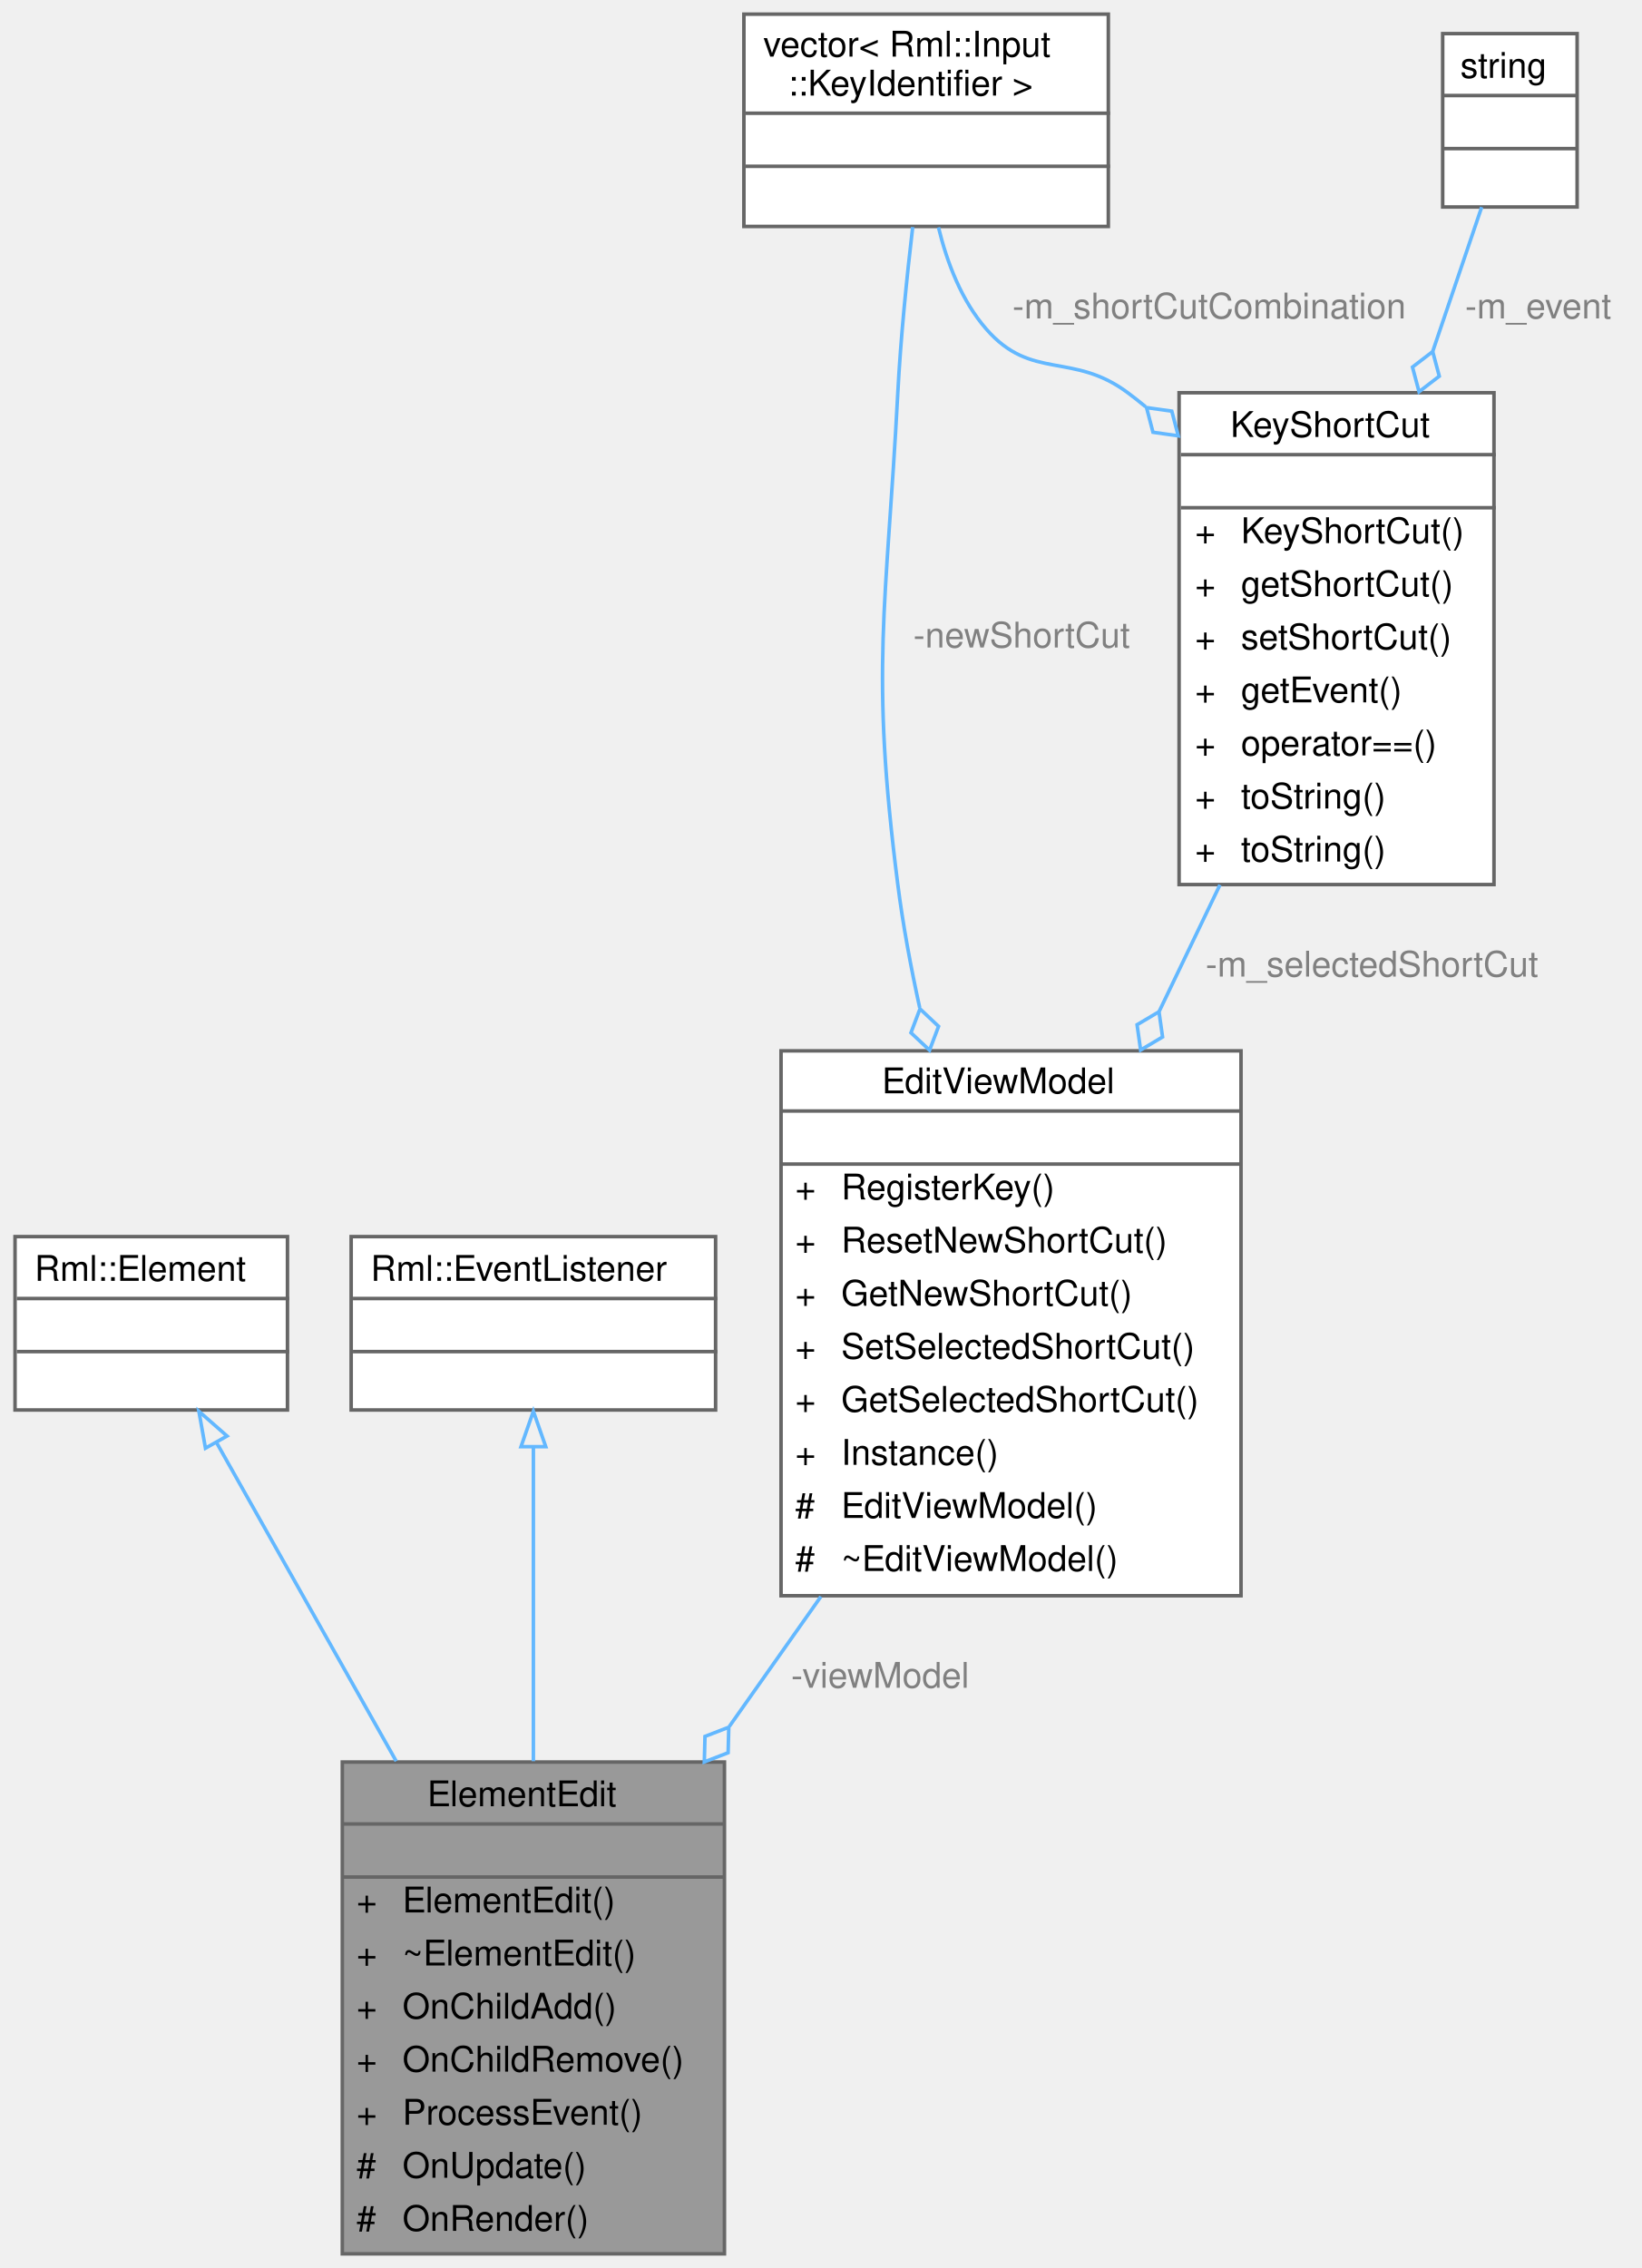
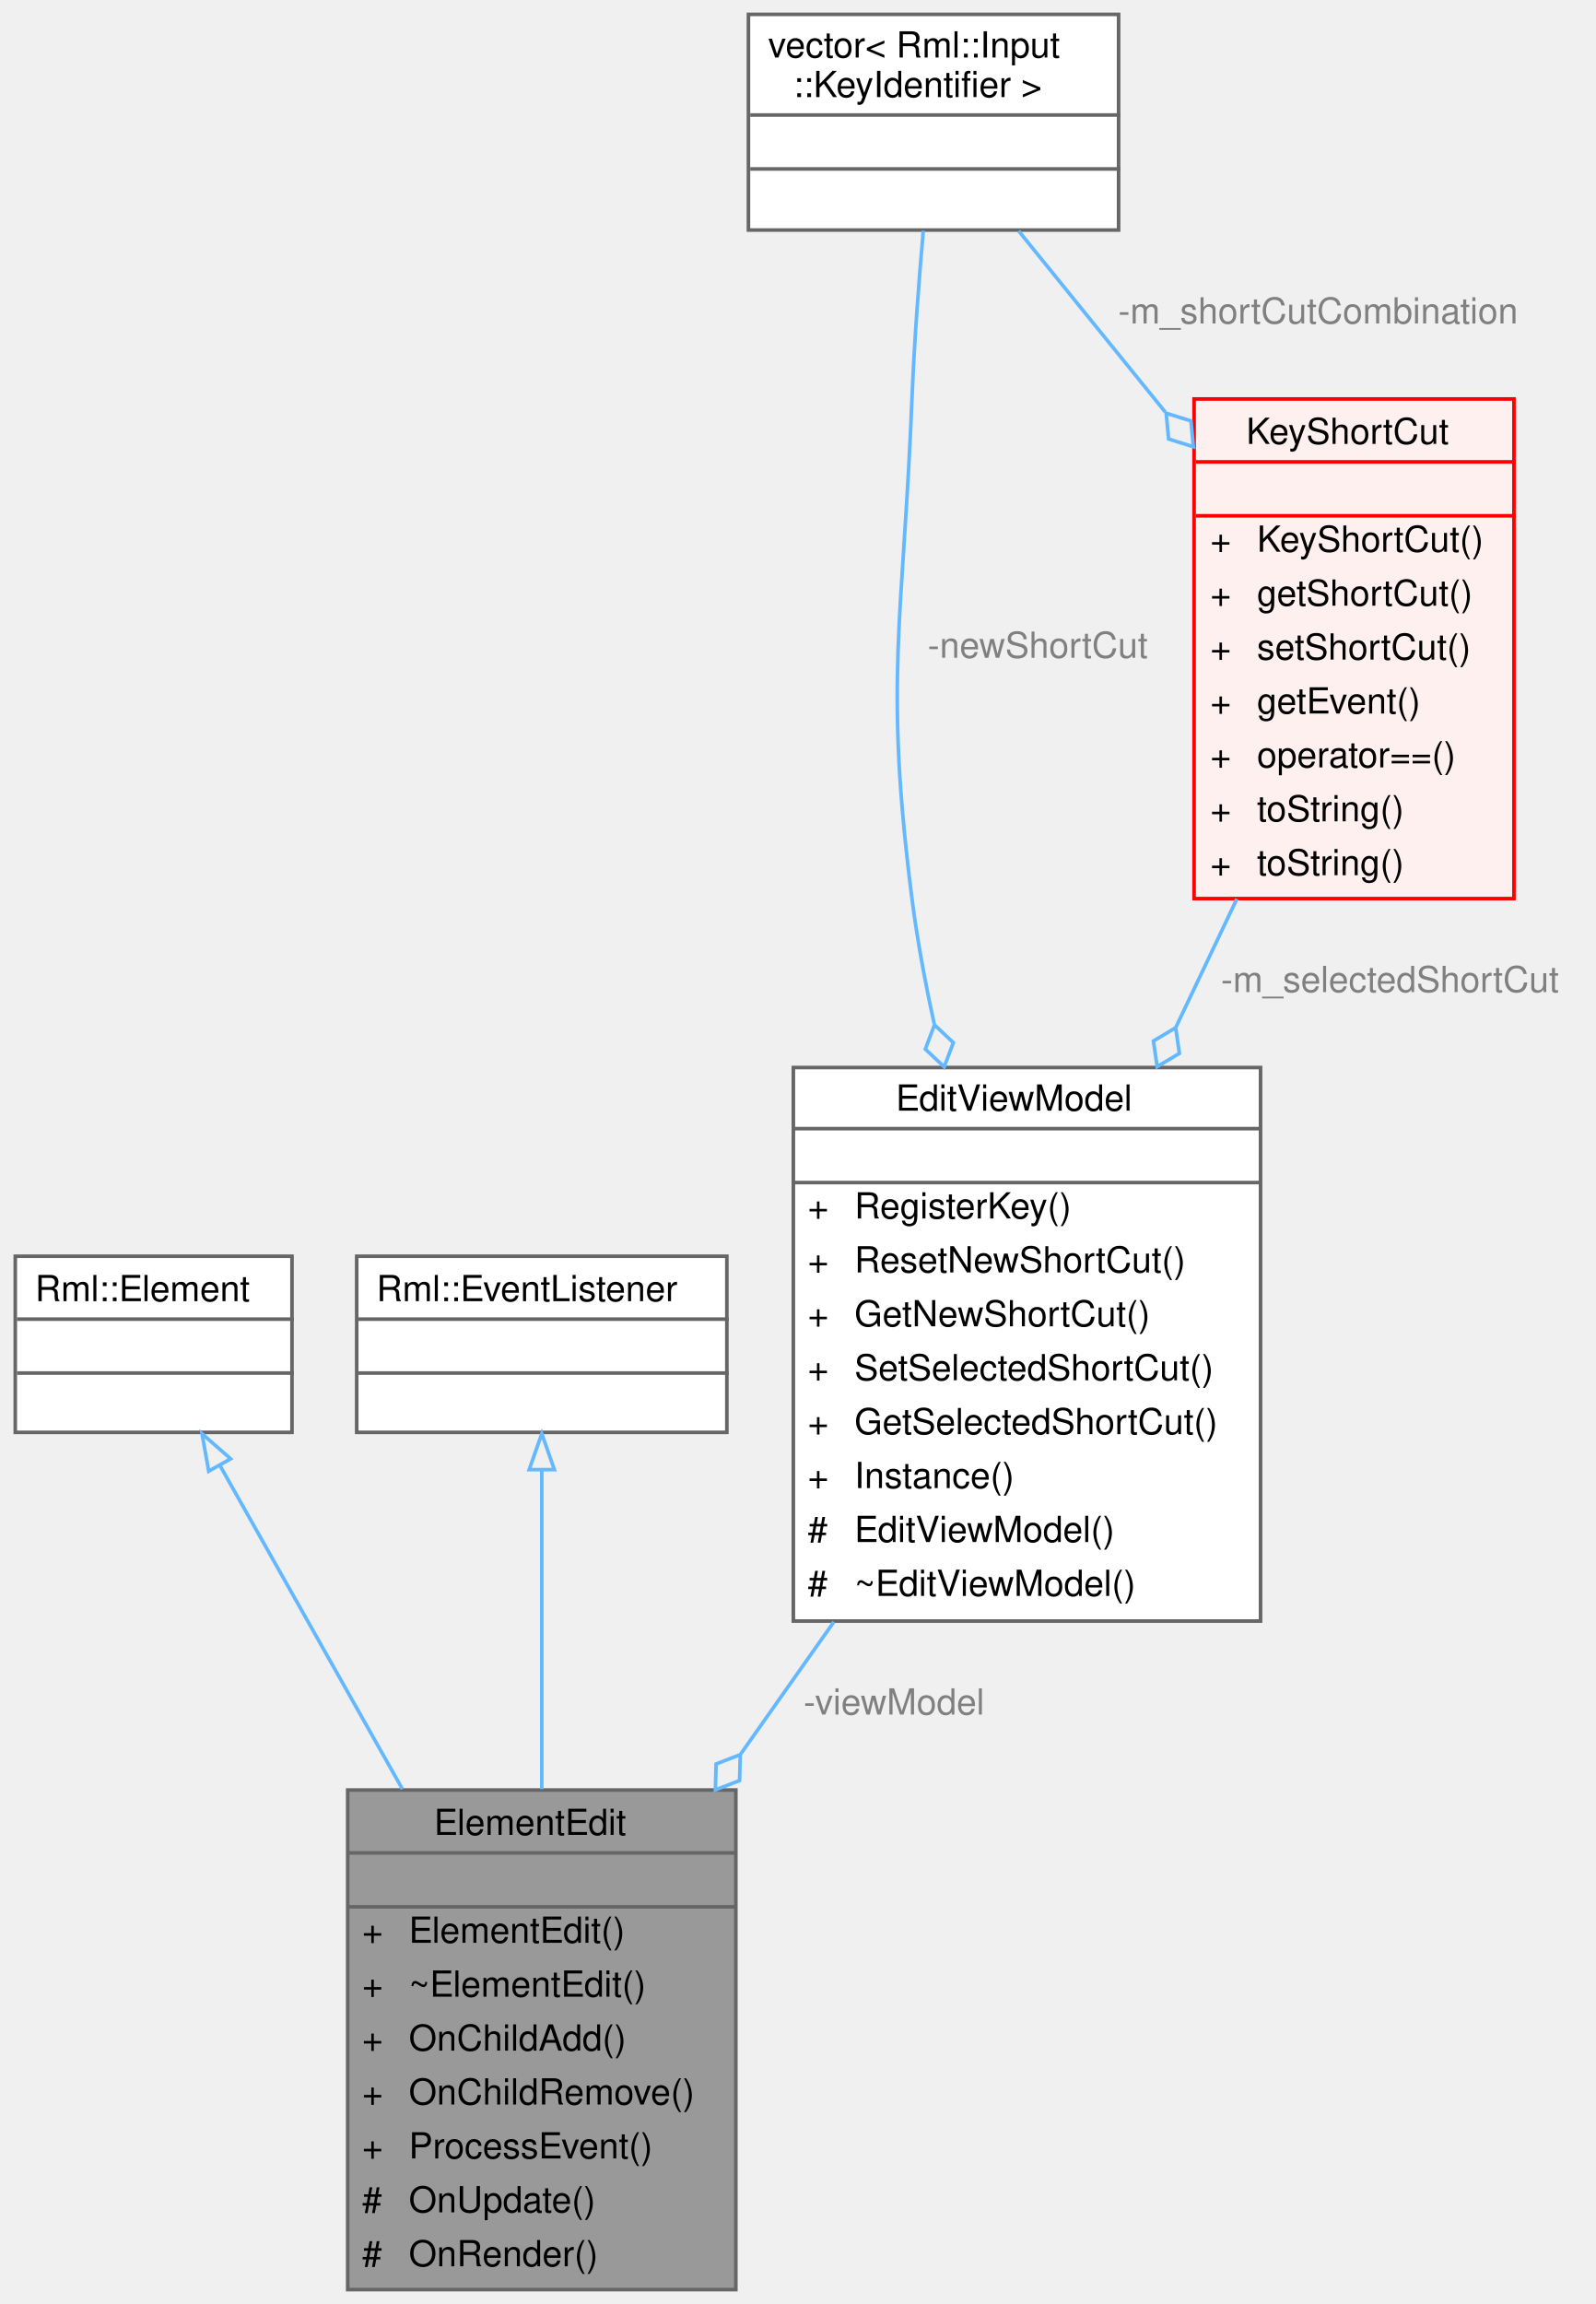
- <svg xmlns="http://www.w3.org/2000/svg" xmlns:xlink="http://www.w3.org/1999/xlink" width="464pt" height="641pt" viewBox="0.00 0.00 463.50 641.00">
+ <svg xmlns="http://www.w3.org/2000/svg" xmlns:xlink="http://www.w3.org/1999/xlink" width="444pt" height="641pt" viewBox="0.00 0.00 443.50 641.00">
  <g id="graph0" class="graph" transform="scale(1 1) rotate(0) translate(4 637)">
    <g id="Node000001" class="node">
      <g id="a_Node000001">
        <a xlink:title=" ">
          <polygon fill="#999999" stroke="transparent" points="200.5,-139 92.5,-139 92.5,0 200.5,0 200.5,-139" />
          <text text-anchor="start" x="116.5" y="-126.5" font-family="Helvetica,sans-Serif" font-size="10.00">ElementEdit</text>
          <text text-anchor="start" x="144.5" y="-111.5" font-family="Helvetica,sans-Serif" font-size="10.00"> </text>
          <text text-anchor="start" x="96.5" y="-96.5" font-family="Helvetica,sans-Serif" font-size="10.00">+</text>
          <text text-anchor="start" x="109.5" y="-96.5" font-family="Helvetica,sans-Serif" font-size="10.00">ElementEdit()</text>
          <text text-anchor="start" x="96.5" y="-81.5" font-family="Helvetica,sans-Serif" font-size="10.00">+</text>
          <text text-anchor="start" x="109.5" y="-81.5" font-family="Helvetica,sans-Serif" font-size="10.00">~ElementEdit()</text>
          <text text-anchor="start" x="96.5" y="-66.5" font-family="Helvetica,sans-Serif" font-size="10.00">+</text>
          <text text-anchor="start" x="109.5" y="-66.5" font-family="Helvetica,sans-Serif" font-size="10.00">OnChildAdd()</text>
          <text text-anchor="start" x="96.5" y="-51.5" font-family="Helvetica,sans-Serif" font-size="10.00">+</text>
          <text text-anchor="start" x="109.5" y="-51.5" font-family="Helvetica,sans-Serif" font-size="10.00">OnChildRemove()</text>
          <text text-anchor="start" x="96.5" y="-36.5" font-family="Helvetica,sans-Serif" font-size="10.00">+</text>
          <text text-anchor="start" x="109.5" y="-36.5" font-family="Helvetica,sans-Serif" font-size="10.00">ProcessEvent()</text>
          <text text-anchor="start" x="96.5" y="-21.5" font-family="Helvetica,sans-Serif" font-size="10.00">#</text>
          <text text-anchor="start" x="109.5" y="-21.5" font-family="Helvetica,sans-Serif" font-size="10.00">OnUpdate()</text>
          <text text-anchor="start" x="96.5" y="-6.5" font-family="Helvetica,sans-Serif" font-size="10.00">#</text>
          <text text-anchor="start" x="109.5" y="-6.5" font-family="Helvetica,sans-Serif" font-size="10.00">OnRender()</text>
          <polygon fill="#666666" stroke="#666666" points="92.5,-121.5 92.5,-121.5 200.5,-121.5 200.5,-121.5 92.5,-121.5" />
          <polygon fill="#666666" stroke="#666666" points="92.5,-106.5 92.5,-106.5 200.5,-106.5 200.5,-106.5 92.5,-106.5" />
          <polygon fill="none" stroke="#666666" points="92.5,0 92.5,-139 200.5,-139 200.5,0 92.5,0" />
        </a>
      </g>
    </g>
    <g id="Node000002" class="node">
      <g id="a_Node000002">
        <a xlink:title=" ">
          <polygon fill="white" stroke="transparent" points="77,-287.5 0,-287.5 0,-238.5 77,-238.5 77,-287.5" />
          <text text-anchor="start" x="5.5" y="-275" font-family="Helvetica,sans-Serif" font-size="10.00">Rml::Element</text>
          <text text-anchor="start" x="37" y="-260" font-family="Helvetica,sans-Serif" font-size="10.00"> </text>
          <text text-anchor="start" x="37" y="-245" font-family="Helvetica,sans-Serif" font-size="10.00"> </text>
          <polygon fill="#666666" stroke="#666666" points="0.5,-270 0.5,-270 77.5,-270 77.5,-270 0.5,-270" />
          <polygon fill="#666666" stroke="#666666" points="0.5,-255 0.5,-255 77.5,-255 77.5,-255 0.5,-255" />
          <polygon fill="none" stroke="#666666" points="0,-238.5 0,-287.5 77,-287.5 77,-238.5 0,-238.5" />
        </a>
      </g>
    </g>
    <g id="edge1_Node000001_Node000002" class="edge">
      <g id="a_edge1_Node000001_Node000002">
        <a xlink:title=" ">
          <path fill="none" stroke="#63b8ff" d="M57,-229.2C70.9,-204.55 90.45,-169.89 107.73,-139.25" />
          <polygon fill="none" stroke="#63b8ff" points="53.82,-227.7 51.96,-238.13 59.92,-231.14 53.82,-227.7" />
        </a>
      </g>
    </g>
    <g id="Node000003" class="node">
      <g id="a_Node000003">
        <a xlink:title=" ">
          <polygon fill="white" stroke="transparent" points="198,-287.5 95,-287.5 95,-238.5 198,-238.5 198,-287.5" />
          <text text-anchor="start" x="100.5" y="-275" font-family="Helvetica,sans-Serif" font-size="10.00">Rml::EventListener</text>
          <text text-anchor="start" x="145" y="-260" font-family="Helvetica,sans-Serif" font-size="10.00"> </text>
          <text text-anchor="start" x="145" y="-245" font-family="Helvetica,sans-Serif" font-size="10.00"> </text>
          <polygon fill="#666666" stroke="#666666" points="95.5,-270 95.5,-270 198.5,-270 198.5,-270 95.5,-270" />
          <polygon fill="#666666" stroke="#666666" points="95.5,-255 95.5,-255 198.5,-255 198.5,-255 95.5,-255" />
          <polygon fill="none" stroke="#666666" points="95,-238.5 95,-287.5 198,-287.5 198,-238.5 95,-238.5" />
        </a>
      </g>
    </g>
    <g id="edge2_Node000001_Node000003" class="edge">
      <g id="a_edge2_Node000001_Node000003">
        <a xlink:title=" ">
          <path fill="none" stroke="#63b8ff" d="M146.5,-227.89C146.5,-203.33 146.5,-169.35 146.5,-139.25" />
          <polygon fill="none" stroke="#63b8ff" points="143,-228.13 146.5,-238.13 150,-228.13 143,-228.13" />
        </a>
      </g>
    </g>
    <g id="Node000004" class="node">
      <g id="a_Node000004">
        <a xlink:href="classEditViewModel.html" target="_top" xlink:title=" ">
          <polygon fill="white" stroke="transparent" points="346.5,-340 216.5,-340 216.5,-186 346.5,-186 346.5,-340" />
          <text text-anchor="start" x="245" y="-328" font-family="Helvetica,sans-Serif" font-size="10.00">EditViewModel</text>
          <text text-anchor="start" x="279.5" y="-313" font-family="Helvetica,sans-Serif" font-size="10.00"> </text>
          <text text-anchor="start" x="220.5" y="-298" font-family="Helvetica,sans-Serif" font-size="10.00">+</text>
          <text text-anchor="start" x="233.5" y="-298" font-family="Helvetica,sans-Serif" font-size="10.00">RegisterKey()</text>
          <text text-anchor="start" x="220.5" y="-283" font-family="Helvetica,sans-Serif" font-size="10.00">+</text>
          <text text-anchor="start" x="233.5" y="-283" font-family="Helvetica,sans-Serif" font-size="10.00">ResetNewShortCut()</text>
          <text text-anchor="start" x="220.5" y="-268" font-family="Helvetica,sans-Serif" font-size="10.00">+</text>
          <text text-anchor="start" x="233.5" y="-268" font-family="Helvetica,sans-Serif" font-size="10.00">GetNewShortCut()</text>
          <text text-anchor="start" x="220.5" y="-253" font-family="Helvetica,sans-Serif" font-size="10.00">+</text>
          <text text-anchor="start" x="233.5" y="-253" font-family="Helvetica,sans-Serif" font-size="10.00">SetSelectedShortCut()</text>
          <text text-anchor="start" x="220.5" y="-238" font-family="Helvetica,sans-Serif" font-size="10.00">+</text>
          <text text-anchor="start" x="233.5" y="-238" font-family="Helvetica,sans-Serif" font-size="10.00">GetSelectedShortCut()</text>
          <text text-anchor="start" x="220.5" y="-223" font-family="Helvetica,sans-Serif" font-size="10.00">+</text>
          <text text-anchor="start" x="233.5" y="-223" font-family="Helvetica,sans-Serif" font-size="10.00">Instance()</text>
          <text text-anchor="start" x="220.5" y="-208" font-family="Helvetica,sans-Serif" font-size="10.00">#</text>
          <text text-anchor="start" x="233.5" y="-208" font-family="Helvetica,sans-Serif" font-size="10.00">EditViewModel()</text>
          <text text-anchor="start" x="220.5" y="-193" font-family="Helvetica,sans-Serif" font-size="10.00">#</text>
          <text text-anchor="start" x="233.5" y="-193" font-family="Helvetica,sans-Serif" font-size="10.00">~EditViewModel()</text>
          <polygon fill="#666666" stroke="#666666" points="216.5,-323 216.5,-323 346.5,-323 346.5,-323 216.5,-323" />
          <polygon fill="#666666" stroke="#666666" points="216.5,-308 216.5,-308 346.5,-308 346.5,-308 216.5,-308" />
          <polygon fill="none" stroke="#666666" points="216.5,-186 216.5,-340 346.5,-340 346.5,-186 216.5,-186" />
        </a>
      </g>
    </g>
    <g id="edge3_Node000001_Node000004" class="edge">
      <g id="a_edge3_Node000001_Node000004">
        <a xlink:title=" ">
          <path fill="none" stroke="#63b8ff" d="M227.76,-185.76C219.25,-173.7 210.45,-161.21 201.91,-149.1" />
          <polygon fill="none" stroke="#63b8ff" points="201.73,-148.84 195,-146.24 194.81,-139.03 201.54,-141.63 201.73,-148.84" />
        </a>
      </g>
      <text text-anchor="middle" x="244.5" y="-160" font-family="Helvetica,sans-Serif" font-size="10.00" fill="grey"> -viewModel</text>
    </g>
    <g id="Node000005" class="node">
      <g id="a_Node000005">
        <a xlink:title=" ">
-           <polygon fill="white" stroke="transparent" points="309,-633 206,-633 206,-573 309,-573 309,-633" />
-           <text text-anchor="start" x="211.5" y="-621" font-family="Helvetica,sans-Serif" font-size="10.00">vector&lt; Rml::Input</text>
-           <text text-anchor="start" x="218.5" y="-610" font-family="Helvetica,sans-Serif" font-size="10.00">::KeyIdentifier &gt;</text>
-           <text text-anchor="start" x="256" y="-595" font-family="Helvetica,sans-Serif" font-size="10.00"> </text>
-           <text text-anchor="start" x="256" y="-580" font-family="Helvetica,sans-Serif" font-size="10.00"> </text>
-           <polygon fill="#666666" stroke="#666666" points="206.5,-605 206.5,-605 309.5,-605 309.5,-605 206.5,-605" />
-           <polygon fill="#666666" stroke="#666666" points="206.5,-590 206.5,-590 309.5,-590 309.5,-590 206.5,-590" />
-           <polygon fill="none" stroke="#666666" points="206,-573 206,-633 309,-633 309,-573 206,-573" />
+           <polygon fill="white" stroke="transparent" points="307,-633 204,-633 204,-573 307,-573 307,-633" />
+           <text text-anchor="start" x="209.5" y="-621" font-family="Helvetica,sans-Serif" font-size="10.00">vector&lt; Rml::Input</text>
+           <text text-anchor="start" x="216.5" y="-610" font-family="Helvetica,sans-Serif" font-size="10.00">::KeyIdentifier &gt;</text>
+           <text text-anchor="start" x="254" y="-595" font-family="Helvetica,sans-Serif" font-size="10.00"> </text>
+           <text text-anchor="start" x="254" y="-580" font-family="Helvetica,sans-Serif" font-size="10.00"> </text>
+           <polygon fill="#666666" stroke="#666666" points="204.5,-605 204.5,-605 307.5,-605 307.5,-605 204.5,-605" />
+           <polygon fill="#666666" stroke="#666666" points="204.5,-590 204.5,-590 307.5,-590 307.5,-590 204.5,-590" />
+           <polygon fill="none" stroke="#666666" points="204,-573 204,-633 307,-633 307,-573 204,-573" />
        </a>
      </g>
    </g>
    <g id="edge4_Node000004_Node000005" class="edge">
      <g id="a_edge4_Node000004_Node000005">
        <a xlink:title=" ">
-           <path fill="none" stroke="#63b8ff" d="M253.71,-572.82C252.05,-558.71 250.31,-541.5 249.5,-526 246.26,-464.31 241.66,-448.28 249.5,-387 250.95,-375.63 253.14,-363.81 255.69,-352.19" />
+           <path fill="none" stroke="#63b8ff" d="M252.65,-572.8C251.42,-558.68 250.11,-541.47 249.5,-526 247.07,-464.27 241.66,-448.28 249.5,-387 250.95,-375.63 253.14,-363.81 255.69,-352.19" />
          <polygon fill="none" stroke="#63b8ff" points="255.77,-351.87 253.22,-345.12 258.47,-340.18 261.02,-346.92 255.77,-351.87" />
        </a>
      </g>
      <text text-anchor="middle" x="284.5" y="-454" font-family="Helvetica,sans-Serif" font-size="10.00" fill="grey"> -newShortCut</text>
    </g>
    <g id="Node000006" class="node">
      <g id="a_Node000006">
        <a xlink:href="classKeyShortCut.html" target="_top" xlink:title=" ">
-           <polygon fill="white" stroke="transparent" points="418,-526 329,-526 329,-387 418,-387 418,-526" />
-           <text text-anchor="start" x="343.5" y="-513.5" font-family="Helvetica,sans-Serif" font-size="10.00">KeyShortCut</text>
-           <text text-anchor="start" x="372" y="-498.5" font-family="Helvetica,sans-Serif" font-size="10.00"> </text>
-           <text text-anchor="start" x="333.5" y="-483.5" font-family="Helvetica,sans-Serif" font-size="10.00">+</text>
-           <text text-anchor="start" x="346.5" y="-483.5" font-family="Helvetica,sans-Serif" font-size="10.00">KeyShortCut()</text>
-           <text text-anchor="start" x="333.5" y="-468.5" font-family="Helvetica,sans-Serif" font-size="10.00">+</text>
-           <text text-anchor="start" x="346.5" y="-468.5" font-family="Helvetica,sans-Serif" font-size="10.00">getShortCut()</text>
-           <text text-anchor="start" x="333.5" y="-453.5" font-family="Helvetica,sans-Serif" font-size="10.00">+</text>
-           <text text-anchor="start" x="346.5" y="-453.5" font-family="Helvetica,sans-Serif" font-size="10.00">setShortCut()</text>
-           <text text-anchor="start" x="333.5" y="-438.5" font-family="Helvetica,sans-Serif" font-size="10.00">+</text>
-           <text text-anchor="start" x="346.5" y="-438.5" font-family="Helvetica,sans-Serif" font-size="10.00">getEvent()</text>
-           <text text-anchor="start" x="333.5" y="-423.5" font-family="Helvetica,sans-Serif" font-size="10.00">+</text>
-           <text text-anchor="start" x="346.5" y="-423.5" font-family="Helvetica,sans-Serif" font-size="10.00">operator==()</text>
-           <text text-anchor="start" x="333.5" y="-408.5" font-family="Helvetica,sans-Serif" font-size="10.00">+</text>
-           <text text-anchor="start" x="346.5" y="-408.5" font-family="Helvetica,sans-Serif" font-size="10.00">toString()</text>
-           <text text-anchor="start" x="333.5" y="-393.5" font-family="Helvetica,sans-Serif" font-size="10.00">+</text>
-           <text text-anchor="start" x="346.5" y="-393.5" font-family="Helvetica,sans-Serif" font-size="10.00">toString()</text>
-           <polygon fill="#666666" stroke="#666666" points="329.5,-508.5 329.5,-508.5 418.5,-508.5 418.5,-508.5 329.5,-508.5" />
-           <polygon fill="#666666" stroke="#666666" points="329.5,-493.5 329.5,-493.5 418.5,-493.5 418.5,-493.5 329.5,-493.5" />
-           <polygon fill="none" stroke="#666666" points="329,-387 329,-526 418,-526 418,-387 329,-387" />
+           <polygon fill="#fff0f0" stroke="transparent" points="417,-526 328,-526 328,-387 417,-387 417,-526" />
+           <text text-anchor="start" x="342.5" y="-513.5" font-family="Helvetica,sans-Serif" font-size="10.00">KeyShortCut</text>
+           <text text-anchor="start" x="371" y="-498.5" font-family="Helvetica,sans-Serif" font-size="10.00"> </text>
+           <text text-anchor="start" x="332.5" y="-483.5" font-family="Helvetica,sans-Serif" font-size="10.00">+</text>
+           <text text-anchor="start" x="345.5" y="-483.5" font-family="Helvetica,sans-Serif" font-size="10.00">KeyShortCut()</text>
+           <text text-anchor="start" x="332.5" y="-468.5" font-family="Helvetica,sans-Serif" font-size="10.00">+</text>
+           <text text-anchor="start" x="345.5" y="-468.5" font-family="Helvetica,sans-Serif" font-size="10.00">getShortCut()</text>
+           <text text-anchor="start" x="332.5" y="-453.5" font-family="Helvetica,sans-Serif" font-size="10.00">+</text>
+           <text text-anchor="start" x="345.5" y="-453.5" font-family="Helvetica,sans-Serif" font-size="10.00">setShortCut()</text>
+           <text text-anchor="start" x="332.5" y="-438.5" font-family="Helvetica,sans-Serif" font-size="10.00">+</text>
+           <text text-anchor="start" x="345.5" y="-438.5" font-family="Helvetica,sans-Serif" font-size="10.00">getEvent()</text>
+           <text text-anchor="start" x="332.5" y="-423.5" font-family="Helvetica,sans-Serif" font-size="10.00">+</text>
+           <text text-anchor="start" x="345.5" y="-423.5" font-family="Helvetica,sans-Serif" font-size="10.00">operator==()</text>
+           <text text-anchor="start" x="332.5" y="-408.5" font-family="Helvetica,sans-Serif" font-size="10.00">+</text>
+           <text text-anchor="start" x="345.5" y="-408.5" font-family="Helvetica,sans-Serif" font-size="10.00">toString()</text>
+           <text text-anchor="start" x="332.5" y="-393.5" font-family="Helvetica,sans-Serif" font-size="10.00">+</text>
+           <text text-anchor="start" x="345.5" y="-393.5" font-family="Helvetica,sans-Serif" font-size="10.00">toString()</text>
+           <polygon fill="red" stroke="red" points="328.5,-508.5 328.5,-508.5 417.5,-508.5 417.5,-508.5 328.5,-508.5" />
+           <polygon fill="red" stroke="red" points="328.5,-493.5 328.5,-493.5 417.5,-493.5 417.5,-493.5 328.5,-493.5" />
+           <polygon fill="none" stroke="red" points="328,-387 328,-526 417,-526 417,-387 328,-387" />
        </a>
      </g>
    </g>
    <g id="edge6_Node000006_Node000005" class="edge">
      <g id="a_edge6_Node000006_Node000005">
        <a xlink:title=" ">
-           <path fill="none" stroke="#63b8ff" d="M260.99,-572.75C263.43,-562.71 267.54,-551.99 274.5,-544 287.3,-529.3 298.88,-537.66 314.5,-526 316.19,-524.74 317.86,-523.43 319.51,-522.06" />
-           <polygon fill="none" stroke="#63b8ff" points="319.8,-521.8 321.62,-514.83 328.76,-513.82 326.94,-520.8 319.8,-521.8" />
+           <path fill="none" stroke="#63b8ff" d="M279.18,-572.76C290.95,-558.22 305.69,-540.02 319.94,-522.41" />
+           <polygon fill="none" stroke="#63b8ff" points="320.24,-522.04 320.91,-514.86 327.8,-512.71 327.13,-519.89 320.24,-522.04" />
        </a>
      </g>
-       <text text-anchor="middle" x="337.5" y="-547" font-family="Helvetica,sans-Serif" font-size="10.00" fill="grey"> -m_shortCutCombination</text>
+       <text text-anchor="middle" x="362.5" y="-547" font-family="Helvetica,sans-Serif" font-size="10.00" fill="grey"> -m_shortCutCombination</text>
    </g>
    <g id="edge5_Node000004_Node000006" class="edge">
      <g id="a_edge5_Node000004_Node000006">
        <a xlink:title=" ">
-           <path fill="none" stroke="#63b8ff" d="M340.55,-386.91C334.98,-375.32 329.14,-363.16 323.38,-351.17" />
-           <polygon fill="none" stroke="#63b8ff" points="323.32,-351.06 317.12,-347.38 318.13,-340.24 324.33,-343.92 323.32,-351.06" />
+           <path fill="none" stroke="#63b8ff" d="M339.9,-386.91C334.4,-375.32 328.62,-363.16 322.92,-351.17" />
+           <polygon fill="none" stroke="#63b8ff" points="322.88,-351.08 316.69,-347.38 317.73,-340.24 323.92,-343.94 322.88,-351.08" />
        </a>
      </g>
-       <text text-anchor="middle" x="383.5" y="-361" font-family="Helvetica,sans-Serif" font-size="10.00" fill="grey"> -m_selectedShortCut</text>
-     </g>
-     <g id="Node000007" class="node">
-       <g id="a_Node000007">
-         <a xlink:title=" ">
-           <polygon fill="white" stroke="transparent" points="441.5,-627.5 403.5,-627.5 403.5,-578.5 441.5,-578.5 441.5,-627.5" />
-           <text text-anchor="start" x="408.5" y="-615" font-family="Helvetica,sans-Serif" font-size="10.00">string</text>
-           <text text-anchor="start" x="420.5" y="-600" font-family="Helvetica,sans-Serif" font-size="10.00"> </text>
-           <text text-anchor="start" x="420.5" y="-585" font-family="Helvetica,sans-Serif" font-size="10.00"> </text>
-           <polygon fill="#666666" stroke="#666666" points="403.5,-610 403.5,-610 441.5,-610 441.5,-610 403.5,-610" />
-           <polygon fill="#666666" stroke="#666666" points="403.5,-595 403.5,-595 441.5,-595 441.5,-595 403.5,-595" />
-           <polygon fill="none" stroke="#666666" points="403.5,-578.5 403.5,-627.5 441.5,-627.5 441.5,-578.5 403.5,-578.5" />
-         </a>
-       </g>
-     </g>
-     <g id="edge7_Node000006_Node000007" class="edge">
-       <g id="a_edge7_Node000006_Node000007">
-         <a xlink:title=" ">
-           <path fill="none" stroke="#63b8ff" d="M414.52,-578.46C410.65,-567.05 405.75,-552.61 400.7,-537.72" />
-           <polygon fill="none" stroke="#63b8ff" points="400.68,-537.64 394.96,-533.25 396.82,-526.28 402.54,-530.68 400.68,-537.64" />
-         </a>
-       </g>
-       <text text-anchor="middle" x="430.5" y="-547" font-family="Helvetica,sans-Serif" font-size="10.00" fill="grey"> -m_event</text>
+       <text text-anchor="middle" x="382.5" y="-361" font-family="Helvetica,sans-Serif" font-size="10.00" fill="grey"> -m_selectedShortCut</text>
    </g>
  </g>
</svg>
